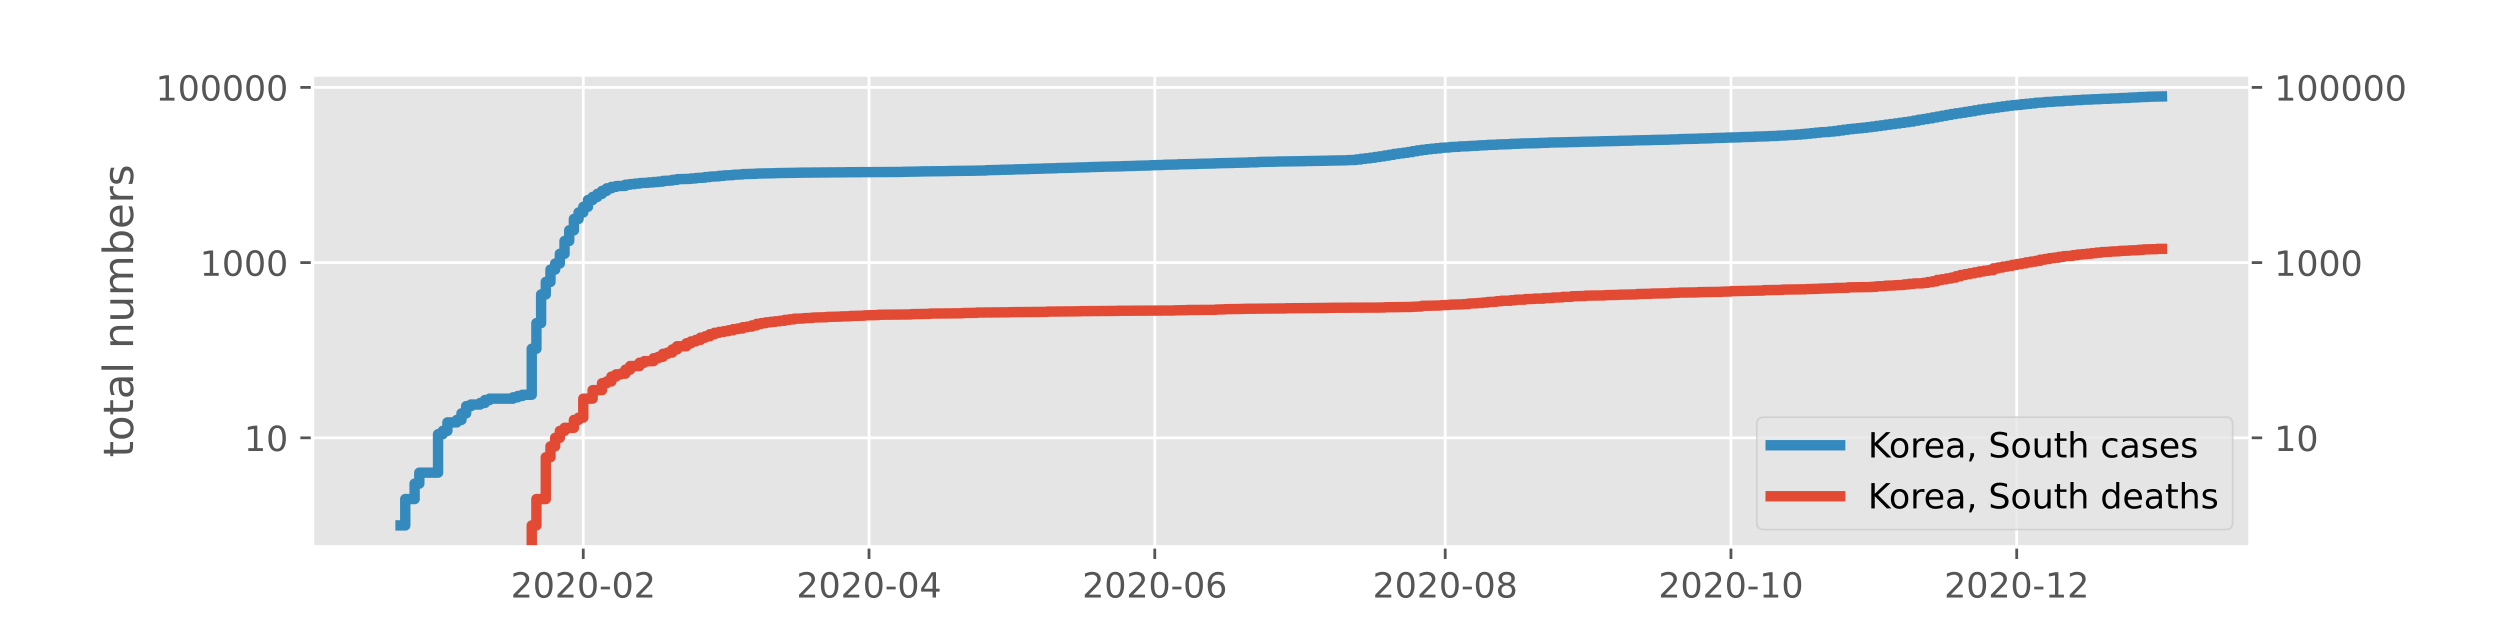
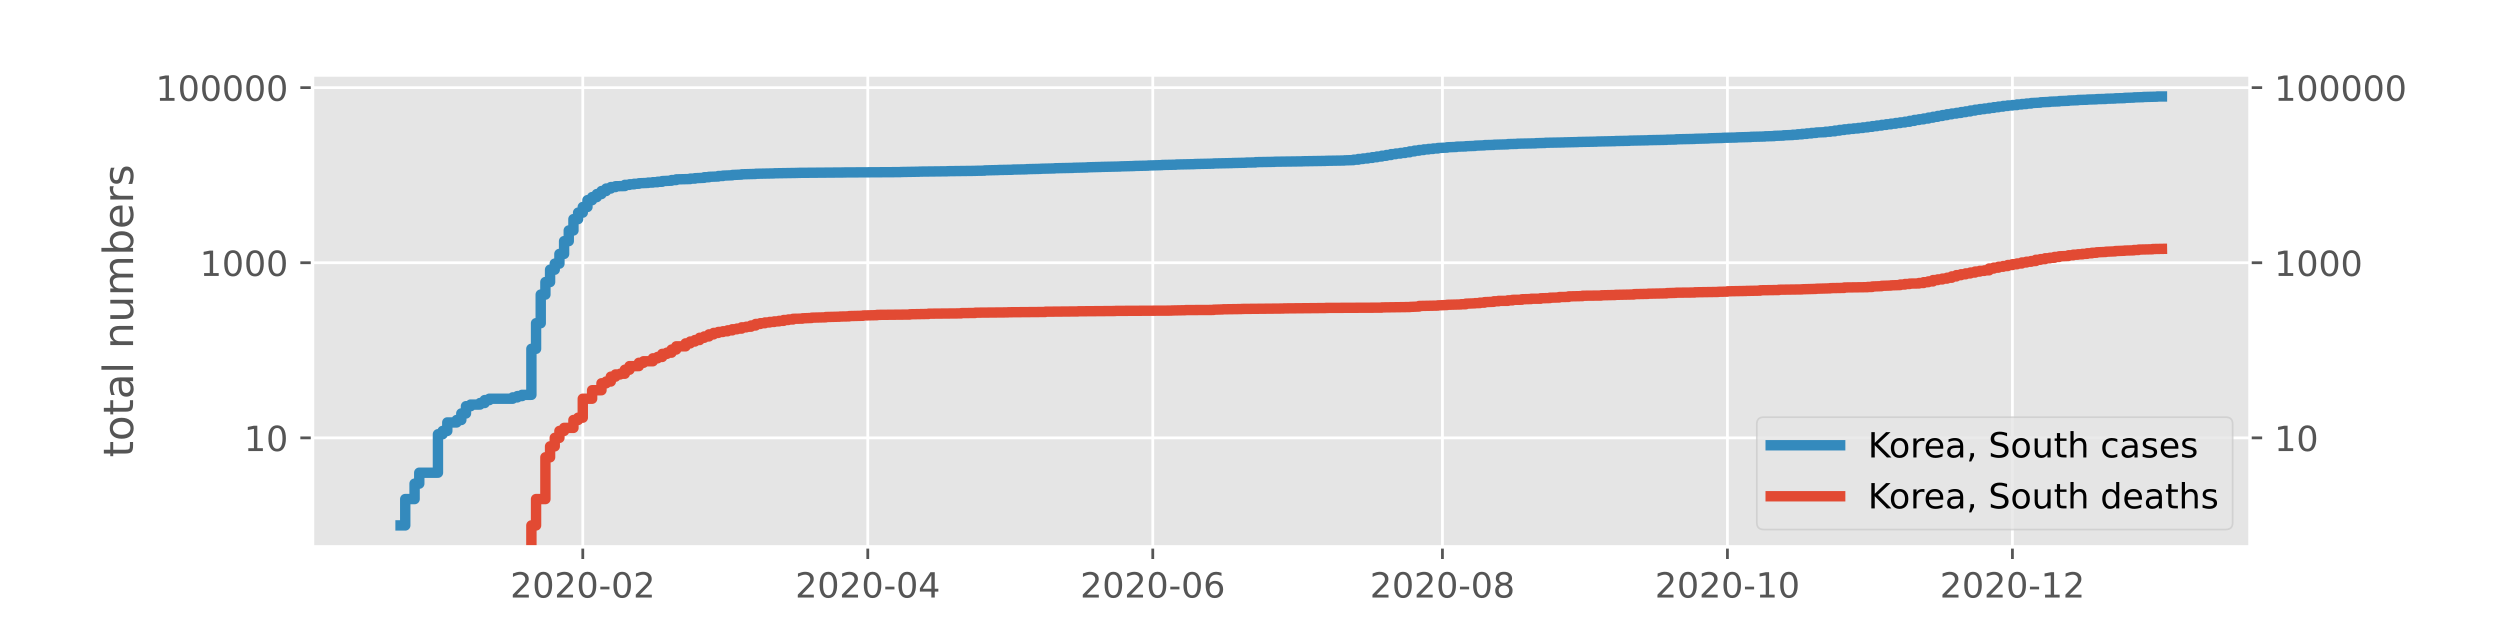
<svg xmlns="http://www.w3.org/2000/svg" xmlns:xlink="http://www.w3.org/1999/xlink" height="180pt" version="1.1" viewBox="0 0 720 180" width="720pt">
  <defs>
    <style type="text/css">*{stroke-linecap:butt;stroke-linejoin:round;}</style>
  </defs>
  <g id="figure_1">
    <g id="patch_1">
      <path d="M 0 180  L 720 180  L 720 0  L 0 0  z " style="fill:#ffffff;" />
    </g>
    <g id="axes_1">
      <g id="patch_2">
        <path d="M 90 157.5  L 648 157.5  L 648 21.6  L 90 21.6  z " style="fill:#e5e5e5;" />
      </g>
      <g id="matplotlib.axis_1">
        <g id="xtick_1">
          <g id="line2d_1">
-             <path clip-path="url(#pfdb21aa34f)" d="M 167.98 157.5  L 167.98 21.6  " style="fill:none;stroke:#ffffff;stroke-linecap:square;stroke-width:0.8;" />
+             <path clip-path="url(#pd1b1c89fe6)" d="M 167.84 157.5  L 167.84 21.6  " style="fill:none;stroke:#ffffff;stroke-linecap:square;stroke-width:0.8;" />
          </g>
          <g id="line2d_2">
            <defs>
-               <path d="M 0 0  L 0 3.5  " id="m4dadf55784" style="stroke:#555555;stroke-width:0.8;" />
+               <path d="M 0 0  L 0 3.5  " id="m041c3bc5af" style="stroke:#555555;stroke-width:0.8;" />
            </defs>
            <g>
-               <use style="fill:#555555;stroke:#555555;stroke-width:0.8;" x="167.98" xlink:href="#m4dadf55784" y="157.5" />
+               <use style="fill:#555555;stroke:#555555;stroke-width:0.8;" x="167.84" xlink:href="#m041c3bc5af" y="157.5" />
            </g>
          </g>
          <g id="text_1">
-             <text style="fill:#555555;font-family:DejaVu Sans;font-size:10px;font-stretch:normal;font-style:normal;font-weight:normal;text-anchor:middle;" transform="rotate(-0, 167.9797, 172.0984)" x="167.98" y="172.098">2020-02</text>
+             <text style="fill:#555555;font-family:DejaVu Sans;font-size:10px;font-stretch:normal;font-style:normal;font-weight:normal;text-anchor:middle;" transform="rotate(-0, 167.8401, 172.0984)" x="167.84" y="172.098">2020-02</text>
          </g>
        </g>
        <g id="xtick_2">
          <g id="line2d_3">
-             <path clip-path="url(#pfdb21aa34f)" d="M 250.277 157.5  L 250.277 21.6  " style="fill:none;stroke:#ffffff;stroke-linecap:square;stroke-width:0.8;" />
+             <path clip-path="url(#pd1b1c89fe6)" d="M 249.919 157.5  L 249.919 21.6  " style="fill:none;stroke:#ffffff;stroke-linecap:square;stroke-width:0.8;" />
          </g>
          <g id="line2d_4">
            <g>
-               <use style="fill:#555555;stroke:#555555;stroke-width:0.8;" x="250.277" xlink:href="#m4dadf55784" y="157.5" />
+               <use style="fill:#555555;stroke:#555555;stroke-width:0.8;" x="249.919" xlink:href="#m041c3bc5af" y="157.5" />
            </g>
          </g>
          <g id="text_2">
-             <text style="fill:#555555;font-family:DejaVu Sans;font-size:10px;font-stretch:normal;font-style:normal;font-weight:normal;text-anchor:middle;" transform="rotate(-0, 250.2766, 172.0984)" x="250.277" y="172.098">2020-04</text>
+             <text style="fill:#555555;font-family:DejaVu Sans;font-size:10px;font-stretch:normal;font-style:normal;font-weight:normal;text-anchor:middle;" transform="rotate(-0, 249.9187, 172.0984)" x="249.919" y="172.098">2020-04</text>
          </g>
        </g>
        <g id="xtick_3">
          <g id="line2d_5">
-             <path clip-path="url(#pfdb21aa34f)" d="M 332.574 157.5  L 332.574 21.6  " style="fill:none;stroke:#ffffff;stroke-linecap:square;stroke-width:0.8;" />
+             <path clip-path="url(#pd1b1c89fe6)" d="M 331.997 157.5  L 331.997 21.6  " style="fill:none;stroke:#ffffff;stroke-linecap:square;stroke-width:0.8;" />
          </g>
          <g id="line2d_6">
            <g>
-               <use style="fill:#555555;stroke:#555555;stroke-width:0.8;" x="332.574" xlink:href="#m4dadf55784" y="157.5" />
+               <use style="fill:#555555;stroke:#555555;stroke-width:0.8;" x="331.997" xlink:href="#m041c3bc5af" y="157.5" />
            </g>
          </g>
          <g id="text_3">
-             <text style="fill:#555555;font-family:DejaVu Sans;font-size:10px;font-stretch:normal;font-style:normal;font-weight:normal;text-anchor:middle;" transform="rotate(-0, 332.5735, 172.0984)" x="332.574" y="172.098">2020-06</text>
+             <text style="fill:#555555;font-family:DejaVu Sans;font-size:10px;font-stretch:normal;font-style:normal;font-weight:normal;text-anchor:middle;" transform="rotate(-0, 331.9973, 172.0984)" x="331.997" y="172.098">2020-06</text>
          </g>
        </g>
        <g id="xtick_4">
          <g id="line2d_7">
-             <path clip-path="url(#pfdb21aa34f)" d="M 416.22 157.5  L 416.22 21.6  " style="fill:none;stroke:#ffffff;stroke-linecap:square;stroke-width:0.8;" />
+             <path clip-path="url(#pd1b1c89fe6)" d="M 415.422 157.5  L 415.422 21.6  " style="fill:none;stroke:#ffffff;stroke-linecap:square;stroke-width:0.8;" />
          </g>
          <g id="line2d_8">
            <g>
-               <use style="fill:#555555;stroke:#555555;stroke-width:0.8;" x="416.22" xlink:href="#m4dadf55784" y="157.5" />
+               <use style="fill:#555555;stroke:#555555;stroke-width:0.8;" x="415.422" xlink:href="#m041c3bc5af" y="157.5" />
            </g>
          </g>
          <g id="text_4">
-             <text style="fill:#555555;font-family:DejaVu Sans;font-size:10px;font-stretch:normal;font-style:normal;font-weight:normal;text-anchor:middle;" transform="rotate(-0, 416.2195, 172.0984)" x="416.22" y="172.098">2020-08</text>
+             <text style="fill:#555555;font-family:DejaVu Sans;font-size:10px;font-stretch:normal;font-style:normal;font-weight:normal;text-anchor:middle;" transform="rotate(-0, 415.4215, 172.0984)" x="415.422" y="172.098">2020-08</text>
          </g>
        </g>
        <g id="xtick_5">
          <g id="line2d_9">
-             <path clip-path="url(#pfdb21aa34f)" d="M 498.516 157.5  L 498.516 21.6  " style="fill:none;stroke:#ffffff;stroke-linecap:square;stroke-width:0.8;" />
+             <path clip-path="url(#pd1b1c89fe6)" d="M 497.5 157.5  L 497.5 21.6  " style="fill:none;stroke:#ffffff;stroke-linecap:square;stroke-width:0.8;" />
          </g>
          <g id="line2d_10">
            <g>
-               <use style="fill:#555555;stroke:#555555;stroke-width:0.8;" x="498.516" xlink:href="#m4dadf55784" y="157.5" />
+               <use style="fill:#555555;stroke:#555555;stroke-width:0.8;" x="497.5" xlink:href="#m041c3bc5af" y="157.5" />
            </g>
          </g>
          <g id="text_5">
-             <text style="fill:#555555;font-family:DejaVu Sans;font-size:10px;font-stretch:normal;font-style:normal;font-weight:normal;text-anchor:middle;" transform="rotate(-0, 498.5164, 172.0984)" x="498.516" y="172.098">2020-10</text>
+             <text style="fill:#555555;font-family:DejaVu Sans;font-size:10px;font-stretch:normal;font-style:normal;font-weight:normal;text-anchor:middle;" transform="rotate(-0, 497.5001, 172.0984)" x="497.5" y="172.098">2020-10</text>
          </g>
        </g>
        <g id="xtick_6">
          <g id="line2d_11">
-             <path clip-path="url(#pfdb21aa34f)" d="M 580.813 157.5  L 580.813 21.6  " style="fill:none;stroke:#ffffff;stroke-linecap:square;stroke-width:0.8;" />
+             <path clip-path="url(#pd1b1c89fe6)" d="M 579.579 157.5  L 579.579 21.6  " style="fill:none;stroke:#ffffff;stroke-linecap:square;stroke-width:0.8;" />
          </g>
          <g id="line2d_12">
            <g>
-               <use style="fill:#555555;stroke:#555555;stroke-width:0.8;" x="580.813" xlink:href="#m4dadf55784" y="157.5" />
+               <use style="fill:#555555;stroke:#555555;stroke-width:0.8;" x="579.579" xlink:href="#m041c3bc5af" y="157.5" />
            </g>
          </g>
          <g id="text_6">
-             <text style="fill:#555555;font-family:DejaVu Sans;font-size:10px;font-stretch:normal;font-style:normal;font-weight:normal;text-anchor:middle;" transform="rotate(-0, 580.8133, 172.0984)" x="580.813" y="172.098">2020-12</text>
+             <text style="fill:#555555;font-family:DejaVu Sans;font-size:10px;font-stretch:normal;font-style:normal;font-weight:normal;text-anchor:middle;" transform="rotate(-0, 579.5787, 172.0984)" x="579.579" y="172.098">2020-12</text>
          </g>
        </g>
      </g>
      <g id="matplotlib.axis_2">
        <g id="ytick_1">
          <g id="line2d_13">
-             <path clip-path="url(#pfdb21aa34f)" d="M 90 126.093  L 648 126.093  " style="fill:none;stroke:#ffffff;stroke-linecap:square;stroke-width:0.8;" />
+             <path clip-path="url(#pd1b1c89fe6)" d="M 90 126.106  L 648 126.106  " style="fill:none;stroke:#ffffff;stroke-linecap:square;stroke-width:0.8;" />
          </g>
          <g id="line2d_14">
            <defs>
-               <path d="M 0 0  L -3.5 0  " id="mc0fef79f30" style="stroke:#555555;stroke-width:0.8;" />
+               <path d="M 0 0  L -3.5 0  " id="mfd28879b43" style="stroke:#555555;stroke-width:0.8;" />
            </defs>
            <g>
-               <use style="fill:#555555;stroke:#555555;stroke-width:0.8;" x="90" xlink:href="#mc0fef79f30" y="126.093" />
+               <use style="fill:#555555;stroke:#555555;stroke-width:0.8;" x="90" xlink:href="#mfd28879b43" y="126.106" />
            </g>
          </g>
          <g id="line2d_15">
            <defs>
-               <path d="M 0 0  L 3.5 0  " id="mbe90e8baf3" style="stroke:#555555;stroke-width:0.8;" />
+               <path d="M 0 0  L 3.5 0  " id="mea9a857acd" style="stroke:#555555;stroke-width:0.8;" />
            </defs>
            <g>
-               <use style="fill:#555555;stroke:#555555;stroke-width:0.8;" x="648" xlink:href="#mbe90e8baf3" y="126.093" />
+               <use style="fill:#555555;stroke:#555555;stroke-width:0.8;" x="648" xlink:href="#mea9a857acd" y="126.106" />
            </g>
          </g>
          <g id="text_7">
-             <text style="fill:#555555;font-family:DejaVu Sans;font-size:10px;font-stretch:normal;font-style:normal;font-weight:normal;text-anchor:end;" transform="rotate(-0, 83, 129.892)" x="83" y="129.892">10</text>
+             <text style="fill:#555555;font-family:DejaVu Sans;font-size:10px;font-stretch:normal;font-style:normal;font-weight:normal;text-anchor:end;" transform="rotate(-0, 83, 129.9052)" x="83" y="129.905">10</text>
          </g>
          <g id="text_8">
-             <text style="fill:#555555;font-family:DejaVu Sans;font-size:10px;font-stretch:normal;font-style:normal;font-weight:normal;text-anchor:start;" transform="rotate(-0, 655, 129.892)" x="655" y="129.892">10</text>
+             <text style="fill:#555555;font-family:DejaVu Sans;font-size:10px;font-stretch:normal;font-style:normal;font-weight:normal;text-anchor:start;" transform="rotate(-0, 655, 129.9052)" x="655" y="129.905">10</text>
          </g>
        </g>
        <g id="ytick_2">
          <g id="line2d_16">
-             <path clip-path="url(#pfdb21aa34f)" d="M 90 75.633  L 648 75.633  " style="fill:none;stroke:#ffffff;stroke-linecap:square;stroke-width:0.8;" />
+             <path clip-path="url(#pd1b1c89fe6)" d="M 90 75.672  L 648 75.672  " style="fill:none;stroke:#ffffff;stroke-linecap:square;stroke-width:0.8;" />
          </g>
          <g id="line2d_17">
            <g>
-               <use style="fill:#555555;stroke:#555555;stroke-width:0.8;" x="90" xlink:href="#mc0fef79f30" y="75.633" />
+               <use style="fill:#555555;stroke:#555555;stroke-width:0.8;" x="90" xlink:href="#mfd28879b43" y="75.672" />
            </g>
          </g>
          <g id="line2d_18">
            <g>
-               <use style="fill:#555555;stroke:#555555;stroke-width:0.8;" x="648" xlink:href="#mbe90e8baf3" y="75.633" />
+               <use style="fill:#555555;stroke:#555555;stroke-width:0.8;" x="648" xlink:href="#mea9a857acd" y="75.672" />
            </g>
          </g>
          <g id="text_9">
-             <text style="fill:#555555;font-family:DejaVu Sans;font-size:10px;font-stretch:normal;font-style:normal;font-weight:normal;text-anchor:end;" transform="rotate(-0, 83, 79.43196)" x="83" y="79.432">1000</text>
+             <text style="fill:#555555;font-family:DejaVu Sans;font-size:10px;font-stretch:normal;font-style:normal;font-weight:normal;text-anchor:end;" transform="rotate(-0, 83, 79.47158)" x="83" y="79.472">1000</text>
          </g>
          <g id="text_10">
-             <text style="fill:#555555;font-family:DejaVu Sans;font-size:10px;font-stretch:normal;font-style:normal;font-weight:normal;text-anchor:start;" transform="rotate(-0, 655, 79.43196)" x="655" y="79.432">1000</text>
+             <text style="fill:#555555;font-family:DejaVu Sans;font-size:10px;font-stretch:normal;font-style:normal;font-weight:normal;text-anchor:start;" transform="rotate(-0, 655, 79.47158)" x="655" y="79.472">1000</text>
          </g>
        </g>
        <g id="ytick_3">
          <g id="line2d_19">
-             <path clip-path="url(#pfdb21aa34f)" d="M 90 25.173  L 648 25.173  " style="fill:none;stroke:#ffffff;stroke-linecap:square;stroke-width:0.8;" />
+             <path clip-path="url(#pd1b1c89fe6)" d="M 90 25.239  L 648 25.239  " style="fill:none;stroke:#ffffff;stroke-linecap:square;stroke-width:0.8;" />
          </g>
          <g id="line2d_20">
            <g>
-               <use style="fill:#555555;stroke:#555555;stroke-width:0.8;" x="90" xlink:href="#mc0fef79f30" y="25.173" />
+               <use style="fill:#555555;stroke:#555555;stroke-width:0.8;" x="90" xlink:href="#mfd28879b43" y="25.239" />
            </g>
          </g>
          <g id="line2d_21">
            <g>
-               <use style="fill:#555555;stroke:#555555;stroke-width:0.8;" x="648" xlink:href="#mbe90e8baf3" y="25.173" />
+               <use style="fill:#555555;stroke:#555555;stroke-width:0.8;" x="648" xlink:href="#mea9a857acd" y="25.239" />
            </g>
          </g>
          <g id="text_11">
-             <text style="fill:#555555;font-family:DejaVu Sans;font-size:10px;font-stretch:normal;font-style:normal;font-weight:normal;text-anchor:end;" transform="rotate(-0, 83, 28.97197)" x="83" y="28.972">100000</text>
+             <text style="fill:#555555;font-family:DejaVu Sans;font-size:10px;font-stretch:normal;font-style:normal;font-weight:normal;text-anchor:end;" transform="rotate(-0, 83, 29.038)" x="83" y="29.038">100000</text>
          </g>
          <g id="text_12">
-             <text style="fill:#555555;font-family:DejaVu Sans;font-size:10px;font-stretch:normal;font-style:normal;font-weight:normal;text-anchor:start;" transform="rotate(-0, 655, 28.97197)" x="655" y="28.972">100000</text>
+             <text style="fill:#555555;font-family:DejaVu Sans;font-size:10px;font-stretch:normal;font-style:normal;font-weight:normal;text-anchor:start;" transform="rotate(-0, 655, 29.038)" x="655" y="29.038">100000</text>
          </g>
        </g>
        <g id="text_13">
          <text style="fill:#555555;font-family:DejaVu Sans;font-size:12px;font-stretch:normal;font-style:normal;font-weight:normal;text-anchor:middle;" transform="rotate(-90, 38.32937, 89.55)" x="38.329" y="89.55">total numbers</text>
        </g>
      </g>
      <g id="line2d_22">
-         <path clip-path="url(#pfdb21aa34f)" d="M 115.364 151.323  L 116.713 151.323  L 116.713 143.728  L 119.411 143.728  L 119.411 139.285  L 120.76 139.285  L 120.76 136.133  L 126.157 136.133  L 126.157 125.048  L 127.506 125.048  L 127.506 124.095  L 128.855 124.095  L 128.855 121.65  L 131.553 121.65  L 131.553 120.943  L 132.902 120.943  L 132.902 119.06  L 134.251 119.06  L 134.251 116.966  L 135.601 116.966  L 135.601 116.5  L 138.299 116.5  L 138.299 116.053  L 139.648 116.053  L 139.648 115.209  L 140.997 115.209  L 140.997 114.811  L 147.743 114.811  L 147.743 114.426  L 149.092 114.426  L 149.092 114.055  L 150.441 114.055  L 150.441 113.696  L 153.139 113.696  L 153.139 100.433  L 154.488 100.433  L 154.488 93.051  L 155.838 93.051  L 155.838 84.804  L 157.187 84.804  L 157.187 81.194  L 158.536 81.194  L 158.536 77.635  L 159.885 77.635  L 159.885 75.888  L 161.234 75.888  L 161.234 73.092  L 162.583 73.092  L 162.583 69.401  L 163.932 69.401  L 163.932 66.331  L 165.281 66.331  L 165.281 63.06  L 166.631 63.06  L 166.631 61.191  L 167.98 61.191  L 167.98 59.562  L 169.329 59.562  L 169.329 57.598  L 170.678 57.598  L 170.678 56.715  L 172.027 56.715  L 172.027 55.84  L 173.376 55.84  L 173.376 54.967  L 174.725 54.967  L 174.725 54.247  L 176.074 54.247  L 176.074 53.83  L 177.424 53.83  L 177.424 53.587  L 180.122 53.536  L 180.122 53.189  L 181.471 53.189  L 181.471 53.029  L 182.82 53.029  L 182.82 52.877  L 184.169 52.877  L 184.169 52.731  L 186.868 52.628  L 186.868 52.529  L 188.217 52.529  L 188.217 52.418  L 189.566 52.418  L 189.566 52.296  L 190.915 52.296  L 190.915 52.1  L 193.613 51.989  L 193.613 51.805  L 194.962 51.805  L 194.962 51.605  L 199.01 51.512  L 199.01 51.392  L 200.359 51.392  L 200.359 51.268  L 203.057 51.16  L 203.057 50.99  L 204.406 50.99  L 204.406 50.869  L 207.104 50.781  L 207.104 50.64  L 208.454 50.64  L 208.454 50.527  L 211.152 50.429  L 211.152 50.335  L 213.85 50.233  L 213.85 50.146  L 217.897 50.046  L 217.897 49.99  L 223.294 49.889  L 223.294 49.856  L 230.04 49.751  L 230.04 49.728  L 243.531 49.623  L 243.531 49.608  L 259.721 49.519  L 259.721 49.485  L 265.117 49.396  L 265.117 49.367  L 273.212 49.281  L 273.212 49.249  L 281.307 49.155  L 281.307 49.137  L 284.005 49.098  L 284.005 49.021  L 288.052 48.928  L 288.052 48.902  L 292.1 48.832  L 292.1 48.786  L 296.147 48.712  L 296.147 48.665  L 300.194 48.576  L 300.194 48.541  L 304.242 48.454  L 304.242 48.402  L 309.638 48.295  L 309.638 48.264  L 313.686 48.173  L 313.686 48.129  L 317.733 48.027  L 317.733 48.012  L 323.13 47.903  L 323.13 47.869  L 327.177 47.771  L 327.177 47.735  L 331.224 47.655  L 331.224 47.609  L 335.272 47.503  L 335.272 47.452  L 339.319 47.376  L 339.319 47.324  L 344.716 47.218  L 344.716 47.182  L 350.112 47.073  L 350.112 47.024  L 355.509 46.917  L 355.509 46.897  L 359.556 46.811  L 359.556 46.765  L 362.254 46.732  L 362.254 46.644  L 367.651 46.558  L 367.651 46.521  L 375.746 46.416  L 375.746 46.39  L 382.491 46.285  L 382.491 46.258  L 387.888 46.171  L 387.888 46.129  L 390.586 46.053  L 390.586 45.932  L 391.935 45.932  L 391.935 45.73  L 393.284 45.73  L 393.284 45.59  L 394.633 45.59  L 394.633 45.418  L 395.983 45.418  L 395.983 45.213  L 397.332 45.213  L 397.332 45.018  L 398.681 45.018  L 398.681 44.803  L 400.03 44.803  L 400.03 44.587  L 401.379 44.587  L 401.379 44.334  L 402.728 44.334  L 402.728 44.168  L 404.077 44.168  L 404.077 43.996  L 405.426 43.996  L 405.426 43.802  L 406.776 43.802  L 406.776 43.541  L 408.125 43.541  L 408.125 43.325  L 409.474 43.325  L 409.474 43.142  L 410.823 43.142  L 410.823 42.974  L 412.172 42.974  L 412.172 42.837  L 413.521 42.837  L 413.521 42.708  L 414.87 42.708  L 414.87 42.564  L 417.569 42.46  L 417.569 42.356  L 420.267 42.268  L 420.267 42.181  L 422.965 42.12  L 422.965 42.05  L 425.663 41.971  L 425.663 41.892  L 428.362 41.804  L 428.362 41.736  L 431.06 41.676  L 431.06 41.622  L 435.107 41.515  L 435.107 41.441  L 437.806 41.38  L 437.806 41.327  L 443.202 41.226  L 443.202 41.174  L 445.9 41.115  L 445.9 41.062  L 451.297 40.966  L 451.297 40.948  L 455.344 40.861  L 455.344 40.832  L 460.741 40.735  L 460.741 40.701  L 466.137 40.595  L 466.137 40.563  L 470.185 40.494  L 470.185 40.449  L 475.581 40.347  L 475.581 40.315  L 480.978 40.218  L 480.978 40.178  L 483.676 40.127  L 483.676 40.061  L 489.073 39.952  L 489.073 39.915  L 493.12 39.819  L 493.12 39.772  L 497.167 39.669  L 497.167 39.629  L 501.215 39.55  L 501.215 39.499  L 505.262 39.405  L 505.262 39.348  L 509.309 39.258  L 509.309 39.2  L 512.008 39.144  L 512.008 39.069  L 514.706 38.989  L 514.706 38.909  L 517.404 38.824  L 517.404 38.737  L 518.753 38.737  L 518.753 38.62  L 520.103 38.62  L 520.103 38.492  L 521.452 38.492  L 521.452 38.359  L 522.801 38.359  L 522.801 38.219  L 524.15 38.219  L 524.15 38.1  L 526.848 38.004  L 526.848 37.882  L 528.197 37.882  L 528.197 37.749  L 529.546 37.749  L 529.546 37.549  L 530.896 37.549  L 530.896 37.358  L 532.245 37.358  L 532.245 37.197  L 533.594 37.197  L 533.594 37.05  L 534.943 37.05  L 534.943 36.929  L 536.292 36.929  L 536.292 36.785  L 537.641 36.785  L 537.641 36.625  L 538.99 36.625  L 538.99 36.458  L 540.339 36.458  L 540.339 36.267  L 541.689 36.267  L 541.689 36.092  L 543.038 36.092  L 543.038 35.907  L 544.387 35.907  L 544.387 35.728  L 545.736 35.728  L 545.736 35.559  L 547.085 35.559  L 547.085 35.369  L 548.434 35.369  L 548.434 35.186  L 549.783 35.186  L 549.783 35  L 551.132 35  L 551.132 34.747  L 552.482 34.747  L 552.482 34.48  L 553.831 34.48  L 553.831 34.298  L 555.18 34.298  L 555.18 34.078  L 556.529 34.078  L 556.529 33.815  L 557.878 33.815  L 557.878 33.574  L 559.227 33.574  L 559.227 33.326  L 560.576 33.326  L 560.576 33.086  L 561.926 33.086  L 561.926 32.841  L 563.275 32.841  L 563.275 32.639  L 564.624 32.639  L 564.624 32.452  L 565.973 32.452  L 565.973 32.223  L 567.322 32.223  L 567.322 32.02  L 568.671 32.02  L 568.671 31.769  L 570.02 31.769  L 570.02 31.545  L 571.369 31.545  L 571.369 31.357  L 572.719 31.357  L 572.719 31.202  L 574.068 31.202  L 574.068 31.005  L 575.417 31.005  L 575.417 30.812  L 576.766 30.812  L 576.766 30.636  L 578.115 30.636  L 578.115 30.452  L 579.464 30.452  L 579.464 30.306  L 580.813 30.306  L 580.813 30.193  L 582.162 30.193  L 582.162 30.018  L 583.512 30.018  L 583.512 29.896  L 584.861 29.896  L 584.861 29.756  L 586.21 29.756  L 586.21 29.612  L 588.908 29.502  L 588.908 29.399  L 591.606 29.292  L 591.606 29.22  L 594.305 29.136  L 594.305 29.048  L 597.003 28.968  L 597.003 28.888  L 599.701 28.8  L 599.701 28.721  L 602.399 28.662  L 602.399 28.604  L 605.098 28.544  L 605.098 28.484  L 607.796 28.433  L 607.796 28.37  L 610.494 28.313  L 610.494 28.249  L 613.192 28.198  L 613.192 28.118  L 615.891 28.047  L 615.891 27.981  L 618.589 27.916  L 618.589 27.866  L 622.636 27.777  L 622.636 27.777  " style="fill:none;stroke:#348abd;stroke-linecap:square;stroke-width:3;" />
+         <path clip-path="url(#pd1b1c89fe6)" d="M 115.364 151.323  L 116.709 151.323  L 116.709 143.732  L 119.4 143.732  L 119.4 139.291  L 120.746 139.291  L 120.746 136.141  L 126.128 136.141  L 126.128 125.062  L 127.474 125.062  L 127.474 124.109  L 128.819 124.109  L 128.819 121.665  L 131.51 121.665  L 131.51 120.959  L 132.856 120.959  L 132.856 119.077  L 134.201 119.077  L 134.201 116.984  L 135.547 116.984  L 135.547 116.518  L 138.238 116.518  L 138.238 116.071  L 139.584 116.071  L 139.584 115.228  L 140.929 115.228  L 140.929 114.83  L 147.657 114.83  L 147.657 114.446  L 149.002 114.446  L 149.002 114.074  L 150.348 114.074  L 150.348 113.715  L 153.039 113.715  L 153.039 100.46  L 154.385 100.46  L 154.385 93.081  L 155.73 93.081  L 155.73 84.839  L 157.076 84.839  L 157.076 81.23  L 158.421 81.23  L 158.421 77.673  L 159.767 77.673  L 159.767 75.927  L 161.112 75.927  L 161.112 73.133  L 162.458 73.133  L 162.458 69.444  L 163.803 69.444  L 163.803 66.376  L 165.149 66.376  L 165.149 63.107  L 166.495 63.107  L 166.495 61.238  L 167.84 61.238  L 167.84 59.61  L 169.186 59.61  L 169.186 57.647  L 170.531 57.647  L 170.531 56.764  L 171.877 56.764  L 171.877 55.89  L 173.222 55.89  L 173.222 55.018  L 174.568 55.018  L 174.568 54.298  L 175.913 54.298  L 175.913 53.881  L 177.259 53.881  L 177.259 53.638  L 179.95 53.587  L 179.95 53.24  L 181.296 53.24  L 181.296 53.08  L 182.641 53.08  L 182.641 52.928  L 183.987 52.928  L 183.987 52.782  L 186.678 52.68  L 186.678 52.581  L 188.023 52.581  L 188.023 52.47  L 189.369 52.47  L 189.369 52.348  L 190.714 52.348  L 190.714 52.152  L 193.406 52.041  L 193.406 51.857  L 194.751 51.857  L 194.751 51.657  L 198.788 51.565  L 198.788 51.444  L 200.133 51.444  L 200.133 51.32  L 202.824 51.213  L 202.824 51.043  L 204.17 51.043  L 204.17 50.922  L 206.861 50.833  L 206.861 50.692  L 208.207 50.692  L 208.207 50.58  L 210.898 50.482  L 210.898 50.388  L 213.589 50.286  L 213.589 50.199  L 217.626 50.099  L 217.626 50.043  L 223.008 49.942  L 223.008 49.909  L 229.735 49.804  L 229.735 49.781  L 243.191 49.676  L 243.191 49.662  L 259.338 49.572  L 259.338 49.538  L 264.72 49.45  L 264.72 49.421  L 272.793 49.334  L 272.793 49.303  L 280.866 49.209  L 280.866 49.19  L 283.558 49.151  L 283.558 49.075  L 287.594 48.981  L 287.594 48.955  L 291.631 48.886  L 291.631 48.84  L 295.667 48.766  L 295.667 48.718  L 299.704 48.63  L 299.704 48.595  L 303.741 48.507  L 303.741 48.456  L 309.123 48.349  L 309.123 48.318  L 313.16 48.227  L 313.16 48.183  L 317.196 48.081  L 317.196 48.066  L 322.578 47.957  L 322.578 47.923  L 326.615 47.825  L 326.615 47.789  L 330.652 47.709  L 330.652 47.663  L 334.688 47.557  L 334.688 47.506  L 338.725 47.431  L 338.725 47.379  L 344.107 47.272  L 344.107 47.237  L 349.49 47.128  L 349.49 47.078  L 354.872 46.972  L 354.872 46.951  L 358.908 46.866  L 358.908 46.819  L 361.599 46.787  L 361.599 46.699  L 366.982 46.613  L 366.982 46.576  L 375.055 46.471  L 375.055 46.445  L 381.783 46.34  L 381.783 46.313  L 387.165 46.226  L 387.165 46.184  L 389.856 46.108  L 389.856 45.987  L 391.202 45.987  L 391.202 45.785  L 392.547 45.785  L 392.547 45.645  L 393.893 45.645  L 393.893 45.473  L 395.238 45.473  L 395.238 45.269  L 396.584 45.269  L 396.584 45.074  L 397.929 45.074  L 397.929 44.859  L 399.275 44.859  L 399.275 44.643  L 400.62 44.643  L 400.62 44.39  L 401.966 44.39  L 401.966 44.224  L 403.312 44.224  L 403.312 44.052  L 404.657 44.052  L 404.657 43.858  L 406.003 43.858  L 406.003 43.597  L 407.348 43.597  L 407.348 43.382  L 408.694 43.382  L 408.694 43.198  L 410.039 43.198  L 410.039 43.031  L 411.385 43.031  L 411.385 42.894  L 412.73 42.894  L 412.73 42.765  L 414.076 42.765  L 414.076 42.621  L 416.767 42.517  L 416.767 42.413  L 419.458 42.325  L 419.458 42.238  L 422.149 42.177  L 422.149 42.107  L 424.84 42.028  L 424.84 41.949  L 427.531 41.861  L 427.531 41.793  L 430.223 41.734  L 430.223 41.68  L 434.259 41.573  L 434.259 41.499  L 436.95 41.438  L 436.95 41.385  L 442.333 41.284  L 442.333 41.232  L 445.024 41.173  L 445.024 41.119  L 450.406 41.024  L 450.406 41.006  L 454.442 40.919  L 454.442 40.89  L 459.825 40.793  L 459.825 40.759  L 465.207 40.653  L 465.207 40.621  L 469.244 40.552  L 469.244 40.507  L 474.626 40.405  L 474.626 40.374  L 480.008 40.276  L 480.008 40.237  L 482.699 40.185  L 482.699 40.119  L 488.081 40.01  L 488.081 39.973  L 492.118 39.878  L 492.118 39.83  L 496.155 39.727  L 496.155 39.687  L 500.191 39.608  L 500.191 39.558  L 504.228 39.463  L 504.228 39.406  L 508.265 39.316  L 508.265 39.259  L 510.956 39.202  L 510.956 39.128  L 513.647 39.048  L 513.647 38.968  L 516.338 38.883  L 516.338 38.796  L 517.683 38.796  L 517.683 38.679  L 519.029 38.679  L 519.029 38.551  L 520.374 38.551  L 520.374 38.418  L 521.72 38.418  L 521.72 38.278  L 523.066 38.278  L 523.066 38.16  L 525.757 38.064  L 525.757 37.941  L 527.102 37.941  L 527.102 37.808  L 528.448 37.808  L 528.448 37.609  L 529.793 37.609  L 529.793 37.418  L 531.139 37.418  L 531.139 37.257  L 532.484 37.257  L 532.484 37.11  L 533.83 37.11  L 533.83 36.989  L 535.176 36.989  L 535.176 36.845  L 536.521 36.845  L 536.521 36.685  L 537.867 36.685  L 537.867 36.518  L 539.212 36.518  L 539.212 36.327  L 540.558 36.327  L 540.558 36.153  L 541.903 36.153  L 541.903 35.967  L 543.249 35.967  L 543.249 35.789  L 544.594 35.789  L 544.594 35.62  L 545.94 35.62  L 545.94 35.43  L 547.286 35.43  L 547.286 35.247  L 548.631 35.247  L 548.631 35.06  L 549.977 35.06  L 549.977 34.808  L 551.322 34.808  L 551.322 34.541  L 552.668 34.541  L 552.668 34.359  L 554.013 34.359  L 554.013 34.14  L 555.359 34.14  L 555.359 33.877  L 556.704 33.877  L 556.704 33.636  L 558.05 33.636  L 558.05 33.388  L 559.395 33.388  L 559.395 33.148  L 560.741 33.148  L 560.741 32.903  L 562.087 32.903  L 562.087 32.701  L 563.432 32.701  L 563.432 32.515  L 564.778 32.515  L 564.778 32.285  L 566.123 32.285  L 566.123 32.082  L 567.469 32.082  L 567.469 31.832  L 568.814 31.832  L 568.814 31.608  L 570.16 31.608  L 570.16 31.419  L 571.505 31.419  L 571.505 31.265  L 572.851 31.265  L 572.851 31.068  L 574.197 31.068  L 574.197 30.875  L 575.542 30.875  L 575.542 30.699  L 576.888 30.699  L 576.888 30.515  L 578.233 30.515  L 578.233 30.37  L 579.579 30.37  L 579.579 30.256  L 580.924 30.256  L 580.924 30.081  L 582.27 30.081  L 582.27 29.96  L 583.615 29.96  L 583.615 29.82  L 584.961 29.82  L 584.961 29.676  L 587.652 29.566  L 587.652 29.463  L 590.343 29.356  L 590.343 29.284  L 593.034 29.2  L 593.034 29.112  L 595.725 29.032  L 595.725 28.952  L 598.416 28.864  L 598.416 28.785  L 601.108 28.726  L 601.108 28.668  L 603.799 28.608  L 603.799 28.548  L 606.49 28.498  L 606.49 28.434  L 609.181 28.377  L 609.181 28.314  L 611.872 28.262  L 611.872 28.183  L 614.563 28.112  L 614.563 28.045  L 617.254 27.981  L 617.254 27.931  L 621.291 27.842  L 621.291 27.777  L 622.636 27.777  L 622.636 27.777  " style="fill:none;stroke:#348abd;stroke-linecap:square;stroke-width:3;" />
      </g>
      <g id="line2d_23">
-         <path clip-path="url(#pfdb21aa34f)" d="M 153.139 181  L 153.139 151.323  L 154.488 151.323  L 154.488 143.728  L 157.187 143.728  L 157.187 131.69  L 158.536 131.69  L 158.536 128.538  L 159.885 128.538  L 159.885 126.093  L 161.234 126.093  L 161.234 124.095  L 162.583 124.095  L 162.583 123.218  L 165.281 123.218  L 165.281 120.943  L 166.631 120.943  L 166.631 120.279  L 167.98 120.279  L 167.98 114.811  L 170.678 114.811  L 170.678 112.366  L 173.376 112.366  L 173.376 110.368  L 174.725 110.368  L 174.725 109.858  L 176.074 109.858  L 176.074 108.458  L 177.424 108.458  L 177.424 107.819  L 178.773 107.819  L 178.773 107.614  L 180.122 107.614  L 180.122 106.46  L 181.471 106.46  L 181.471 105.416  L 184.169 105.416  L 184.169 104.462  L 185.518 104.462  L 185.518 104.015  L 188.217 104.015  L 188.217 103.172  L 189.566 103.172  L 189.566 102.773  L 190.915 102.773  L 190.915 101.896  L 192.264 101.896  L 192.264 101.541  L 193.613 101.541  L 193.613 100.646  L 194.962 100.646  L 194.962 99.719  L 197.661 99.719  L 197.661 98.865  L 199.01 98.865  L 199.01 98.33  L 200.359 98.33  L 200.359 97.904  L 201.708 97.904  L 201.708 97.254  L 203.057 97.254  L 203.057 96.867  L 204.406 96.867  L 204.406 96.275  L 205.755 96.275  L 205.755 95.851  L 207.104 95.851  L 207.104 95.577  L 208.454 95.577  L 208.454 95.376  L 209.803 95.376  L 209.803 95.113  L 211.152 95.113  L 211.152 94.794  L 212.501 94.794  L 212.501 94.606  L 213.85 94.606  L 213.85 94.241  L 215.199 94.241  L 215.199 94.063  L 216.548 94.063  L 216.548 93.715  L 217.897 93.715  L 217.897 93.268  L 219.247 93.268  L 219.247 93.051  L 220.596 93.051  L 220.596 92.838  L 221.945 92.838  L 221.945 92.681  L 223.294 92.681  L 223.294 92.526  L 224.643 92.526  L 224.643 92.374  L 225.992 92.374  L 225.992 92.124  L 227.341 92.124  L 227.341 91.977  L 228.691 91.977  L 228.691 91.784  L 231.389 91.736  L 231.389 91.641  L 234.087 91.547  L 234.087 91.454  L 238.134 91.362  L 238.134 91.27  L 242.182 91.179  L 242.182 91.134  L 244.88 91.089  L 244.88 90.999  L 248.927 90.911  L 248.927 90.823  L 252.975 90.735  L 252.975 90.649  L 262.419 90.563  L 262.419 90.478  L 267.815 90.393  L 267.815 90.309  L 277.259 90.226  L 277.259 90.143  L 281.307 90.102  L 281.307 90.02  L 290.75 89.939  L 290.75 89.899  L 301.544 89.818  L 301.544 89.739  L 310.987 89.659  L 310.987 89.62  L 321.78 89.542  L 321.78 89.503  L 337.97 89.426  L 337.97 89.387  L 342.017 89.31  L 342.017 89.272  L 350.112 89.234  L 350.112 89.159  L 352.81 89.084  L 352.81 89.046  L 358.207 88.972  L 358.207 88.935  L 370.349 88.825  L 370.349 88.789  L 382.491 88.68  L 382.491 88.644  L 398.681 88.572  L 398.681 88.501  L 406.776 88.395  L 406.776 88.36  L 409.474 88.256  L 409.474 88.084  L 414.87 87.982  L 414.87 87.914  L 417.569 87.814  L 417.569 87.747  L 421.616 87.649  L 421.616 87.583  L 422.965 87.583  L 422.965 87.421  L 425.663 87.325  L 425.663 87.262  L 427.013 87.262  L 427.013 87.136  L 428.362 87.136  L 428.362 86.98  L 431.06 86.888  L 431.06 86.736  L 432.409 86.736  L 432.409 86.616  L 435.107 86.616  L 435.107 86.468  L 436.456 86.468  L 436.456 86.322  L 439.155 86.293  L 439.155 86.149  L 441.853 86.092  L 441.853 86.007  L 444.551 86.007  L 444.551 85.866  L 447.25 85.811  L 447.25 85.7  L 449.948 85.645  L 449.948 85.51  L 452.646 85.483  L 452.646 85.322  L 456.693 85.243  L 456.693 85.138  L 462.09 85.086  L 462.09 85.008  L 466.137 84.931  L 466.137 84.88  L 471.534 84.779  L 471.534 84.678  L 475.581 84.604  L 475.581 84.554  L 480.978 84.455  L 480.978 84.382  L 483.676 84.309  L 483.676 84.261  L 489.073 84.213  L 489.073 84.141  L 495.818 84.046  L 495.818 83.999  L 498.516 83.952  L 498.516 83.859  L 503.913 83.767  L 503.913 83.744  L 507.96 83.675  L 507.96 83.561  L 513.357 83.494  L 513.357 83.404  L 520.103 83.316  L 520.103 83.272  L 524.15 83.162  L 524.15 83.119  L 528.197 83.011  L 528.197 82.946  L 532.245 82.883  L 532.245 82.756  L 538.99 82.672  L 538.99 82.61  L 540.339 82.61  L 540.339 82.466  L 543.038 82.384  L 543.038 82.283  L 545.736 82.203  L 545.736 82.144  L 548.434 82.065  L 548.434 81.908  L 549.783 81.908  L 549.783 81.754  L 551.132 81.754  L 551.132 81.639  L 553.831 81.601  L 553.831 81.47  L 555.18 81.47  L 555.18 81.23  L 556.529 81.23  L 556.529 81.013  L 557.878 81.013  L 557.878 80.626  L 559.227 80.626  L 559.227 80.438  L 560.576 80.438  L 560.576 80.202  L 561.926 80.202  L 561.926 79.956  L 563.275 79.956  L 563.275 79.572  L 564.624 79.572  L 564.624 79.202  L 565.973 79.202  L 565.973 78.947  L 567.322 78.947  L 567.322 78.698  L 568.671 78.698  L 568.671 78.454  L 570.02 78.454  L 570.02 78.174  L 571.369 78.174  L 571.369 77.969  L 572.719 77.969  L 572.719 77.821  L 574.068 77.821  L 574.068 77.298  L 575.417 77.298  L 575.417 77.046  L 576.766 77.046  L 576.766 76.787  L 578.115 76.787  L 578.115 76.582  L 579.464 76.582  L 579.464 76.287  L 580.813 76.287  L 580.813 76.057  L 582.162 76.057  L 582.162 75.843  L 583.512 75.843  L 583.512 75.556  L 584.861 75.556  L 584.861 75.341  L 586.21 75.341  L 586.21 75.14  L 587.559 75.14  L 587.559 74.779  L 588.908 74.779  L 588.908 74.588  L 590.257 74.588  L 590.257 74.342  L 591.606 74.342  L 591.606 74.197  L 592.956 74.197  L 592.956 73.959  L 594.305 73.959  L 594.305 73.773  L 597.003 73.681  L 597.003 73.481  L 598.352 73.481  L 598.352 73.311  L 599.701 73.311  L 599.701 73.196  L 601.05 73.196  L 601.05 73.066  L 602.399 73.066  L 602.399 72.902  L 603.749 72.902  L 603.749 72.758  L 605.098 72.758  L 605.098 72.624  L 607.796 72.524  L 607.796 72.45  L 610.494 72.353  L 610.494 72.264  L 613.192 72.175  L 613.192 72.119  L 615.891 72.056  L 615.891 71.954  L 617.24 71.954  L 617.24 71.837  L 621.287 71.752  L 621.287 71.675  L 622.636 71.675  L 622.636 71.675  " style="fill:none;stroke:#e24a33;stroke-linecap:square;stroke-width:3;" />
+         <path clip-path="url(#pd1b1c89fe6)" d="M 153.039 181  L 153.039 151.323  L 154.385 151.323  L 154.385 143.732  L 157.076 143.732  L 157.076 131.7  L 158.421 131.7  L 158.421 128.55  L 159.767 128.55  L 159.767 126.106  L 161.112 126.106  L 161.112 124.109  L 162.458 124.109  L 162.458 123.233  L 165.149 123.233  L 165.149 120.959  L 166.495 120.959  L 166.495 120.295  L 167.84 120.295  L 167.84 114.83  L 170.531 114.83  L 170.531 112.386  L 173.222 112.386  L 173.222 110.39  L 174.568 110.39  L 174.568 109.88  L 175.913 109.88  L 175.913 108.48  L 177.259 108.48  L 177.259 107.842  L 178.605 107.842  L 178.605 107.637  L 179.95 107.637  L 179.95 106.483  L 181.296 106.483  L 181.296 105.44  L 183.987 105.44  L 183.987 104.487  L 185.332 104.487  L 185.332 104.04  L 188.023 104.04  L 188.023 103.197  L 189.369 103.197  L 189.369 102.799  L 190.714 102.799  L 190.714 101.922  L 192.06 101.922  L 192.06 101.567  L 193.406 101.567  L 193.406 100.672  L 194.751 100.672  L 194.751 99.746  L 197.442 99.746  L 197.442 98.892  L 198.788 98.892  L 198.788 98.358  L 200.133 98.358  L 200.133 97.932  L 201.479 97.932  L 201.479 97.283  L 202.824 97.283  L 202.824 96.896  L 204.17 96.896  L 204.17 96.304  L 205.516 96.304  L 205.516 95.88  L 206.861 95.88  L 206.861 95.606  L 208.207 95.606  L 208.207 95.405  L 209.552 95.405  L 209.552 95.143  L 210.898 95.143  L 210.898 94.823  L 212.243 94.823  L 212.243 94.636  L 213.589 94.636  L 213.589 94.271  L 214.934 94.271  L 214.934 94.093  L 216.28 94.093  L 216.28 93.745  L 217.626 93.745  L 217.626 93.298  L 218.971 93.298  L 218.971 93.081  L 220.317 93.081  L 220.317 92.869  L 221.662 92.869  L 221.662 92.712  L 223.008 92.712  L 223.008 92.557  L 224.353 92.557  L 224.353 92.405  L 225.699 92.405  L 225.699 92.155  L 227.044 92.155  L 227.044 92.008  L 228.39 92.008  L 228.39 91.815  L 231.081 91.768  L 231.081 91.673  L 233.772 91.579  L 233.772 91.486  L 237.809 91.393  L 237.809 91.301  L 241.845 91.211  L 241.845 91.165  L 244.537 91.12  L 244.537 91.031  L 248.573 90.942  L 248.573 90.854  L 252.61 90.767  L 252.61 90.681  L 262.029 90.595  L 262.029 90.509  L 267.411 90.425  L 267.411 90.341  L 276.83 90.258  L 276.83 90.175  L 280.866 90.134  L 280.866 90.052  L 290.285 89.971  L 290.285 89.931  L 301.05 89.85  L 301.05 89.771  L 310.469 89.692  L 310.469 89.652  L 321.233 89.574  L 321.233 89.535  L 337.38 89.458  L 337.38 89.419  L 341.416 89.343  L 341.416 89.305  L 349.49 89.267  L 349.49 89.191  L 352.181 89.116  L 352.181 89.079  L 357.563 89.005  L 357.563 88.968  L 369.673 88.858  L 369.673 88.821  L 381.783 88.713  L 381.783 88.677  L 397.929 88.605  L 397.929 88.534  L 406.003 88.428  L 406.003 88.393  L 408.694 88.289  L 408.694 88.117  L 414.076 88.015  L 414.076 87.947  L 416.767 87.847  L 416.767 87.781  L 420.804 87.682  L 420.804 87.617  L 422.149 87.617  L 422.149 87.455  L 424.84 87.359  L 424.84 87.295  L 426.186 87.295  L 426.186 87.17  L 427.531 87.17  L 427.531 87.014  L 430.223 86.922  L 430.223 86.77  L 431.568 86.77  L 431.568 86.65  L 434.259 86.65  L 434.259 86.502  L 435.605 86.502  L 435.605 86.356  L 438.296 86.327  L 438.296 86.183  L 440.987 86.126  L 440.987 86.041  L 443.678 86.041  L 443.678 85.9  L 446.369 85.845  L 446.369 85.735  L 449.06 85.68  L 449.06 85.544  L 451.751 85.517  L 451.751 85.357  L 455.788 85.278  L 455.788 85.173  L 461.17 85.121  L 461.17 85.043  L 465.207 84.966  L 465.207 84.915  L 470.589 84.814  L 470.589 84.713  L 474.626 84.638  L 474.626 84.589  L 480.008 84.49  L 480.008 84.417  L 482.699 84.344  L 482.699 84.296  L 488.081 84.248  L 488.081 84.177  L 494.809 84.082  L 494.809 84.035  L 497.5 83.988  L 497.5 83.894  L 502.882 83.802  L 502.882 83.779  L 506.919 83.71  L 506.919 83.597  L 512.301 83.529  L 512.301 83.44  L 519.029 83.351  L 519.029 83.307  L 523.066 83.198  L 523.066 83.154  L 527.102 83.047  L 527.102 82.982  L 531.139 82.918  L 531.139 82.792  L 537.867 82.708  L 537.867 82.646  L 539.212 82.646  L 539.212 82.502  L 541.903 82.421  L 541.903 82.32  L 544.594 82.24  L 544.594 82.18  L 547.286 82.101  L 547.286 81.944  L 548.631 81.944  L 548.631 81.79  L 549.977 81.79  L 549.977 81.676  L 552.668 81.638  L 552.668 81.507  L 554.013 81.507  L 554.013 81.267  L 555.359 81.267  L 555.359 81.05  L 556.704 81.05  L 556.704 80.663  L 558.05 80.663  L 558.05 80.475  L 559.395 80.475  L 559.395 80.239  L 560.741 80.239  L 560.741 79.993  L 562.087 79.993  L 562.087 79.61  L 563.432 79.61  L 563.432 79.24  L 564.778 79.24  L 564.778 78.985  L 566.123 78.985  L 566.123 78.736  L 567.469 78.736  L 567.469 78.492  L 568.814 78.492  L 568.814 78.212  L 570.16 78.212  L 570.16 78.007  L 571.505 78.007  L 571.505 77.859  L 572.851 77.859  L 572.851 77.337  L 574.197 77.337  L 574.197 77.085  L 575.542 77.085  L 575.542 76.826  L 576.888 76.826  L 576.888 76.621  L 578.233 76.621  L 578.233 76.327  L 579.579 76.327  L 579.579 76.097  L 580.924 76.097  L 580.924 75.882  L 582.27 75.882  L 582.27 75.596  L 583.615 75.596  L 583.615 75.381  L 584.961 75.381  L 584.961 75.18  L 586.306 75.18  L 586.306 74.819  L 587.652 74.819  L 587.652 74.629  L 588.998 74.629  L 588.998 74.382  L 590.343 74.382  L 590.343 74.237  L 591.689 74.237  L 591.689 74  L 593.034 74  L 593.034 73.813  L 595.725 73.721  L 595.725 73.522  L 597.071 73.522  L 597.071 73.352  L 598.416 73.352  L 598.416 73.237  L 599.762 73.237  L 599.762 73.107  L 601.108 73.107  L 601.108 72.943  L 602.453 72.943  L 602.453 72.799  L 603.799 72.799  L 603.799 72.665  L 606.49 72.566  L 606.49 72.492  L 609.181 72.394  L 609.181 72.305  L 611.872 72.217  L 611.872 72.161  L 614.563 72.098  L 614.563 71.995  L 615.909 71.995  L 615.909 71.879  L 619.945 71.794  L 619.945 71.717  L 622.636 71.671  L 622.636 71.671  " style="fill:none;stroke:#e24a33;stroke-linecap:square;stroke-width:3;" />
      </g>
      <g id="patch_3">
        <path d="M 90 157.5  L 90 21.6  " style="fill:none;stroke:#ffffff;stroke-linecap:square;stroke-linejoin:miter;" />
      </g>
      <g id="patch_4">
        <path d="M 648 157.5  L 648 21.6  " style="fill:none;stroke:#ffffff;stroke-linecap:square;stroke-linejoin:miter;" />
      </g>
      <g id="patch_5">
        <path d="M 90 157.5  L 648 157.5  " style="fill:none;stroke:#ffffff;stroke-linecap:square;stroke-linejoin:miter;" />
      </g>
      <g id="patch_6">
        <path d="M 90 21.6  L 648 21.6  " style="fill:none;stroke:#ffffff;stroke-linecap:square;stroke-linejoin:miter;" />
      </g>
      <g id="legend_1">
        <g id="patch_7">
          <path d="M 507.962 152.5  L 641 152.5  Q 643 152.5 643 150.5  L 643 122.144  Q 643 120.144 641 120.144  L 507.962 120.144  Q 505.962 120.144 505.962 122.144  L 505.962 150.5  Q 505.962 152.5 507.962 152.5  z " style="fill:#e5e5e5;opacity:0.8;stroke:#cccccc;stroke-linejoin:miter;stroke-width:0.5;" />
        </g>
        <g id="line2d_24">
          <path d="M 509.962 128.242  L 529.962 128.242  " style="fill:none;stroke:#348abd;stroke-linecap:square;stroke-width:3;" />
        </g>
        <g id="line2d_25" />
        <g id="text_14">
          <text style="font-family:DejaVu Sans;font-size:10px;font-stretch:normal;font-style:normal;font-weight:normal;text-anchor:start;" transform="rotate(-0, 537.9625, 131.7422)" x="537.962" y="131.742">Korea, South cases</text>
        </g>
        <g id="line2d_26">
          <path d="M 509.962 142.92  L 529.962 142.92  " style="fill:none;stroke:#e24a33;stroke-linecap:square;stroke-width:3;" />
        </g>
        <g id="line2d_27" />
        <g id="text_15">
          <text style="font-family:DejaVu Sans;font-size:10px;font-stretch:normal;font-style:normal;font-weight:normal;text-anchor:start;" transform="rotate(-0, 537.9625, 146.4203)" x="537.962" y="146.42">Korea, South deaths</text>
        </g>
      </g>
    </g>
  </g>
  <defs>
-     <clipPath id="pfdb21aa34f">
+     <clipPath id="pd1b1c89fe6">
      <rect height="135.9" width="558" x="90" y="21.6" />
    </clipPath>
  </defs>
</svg>
